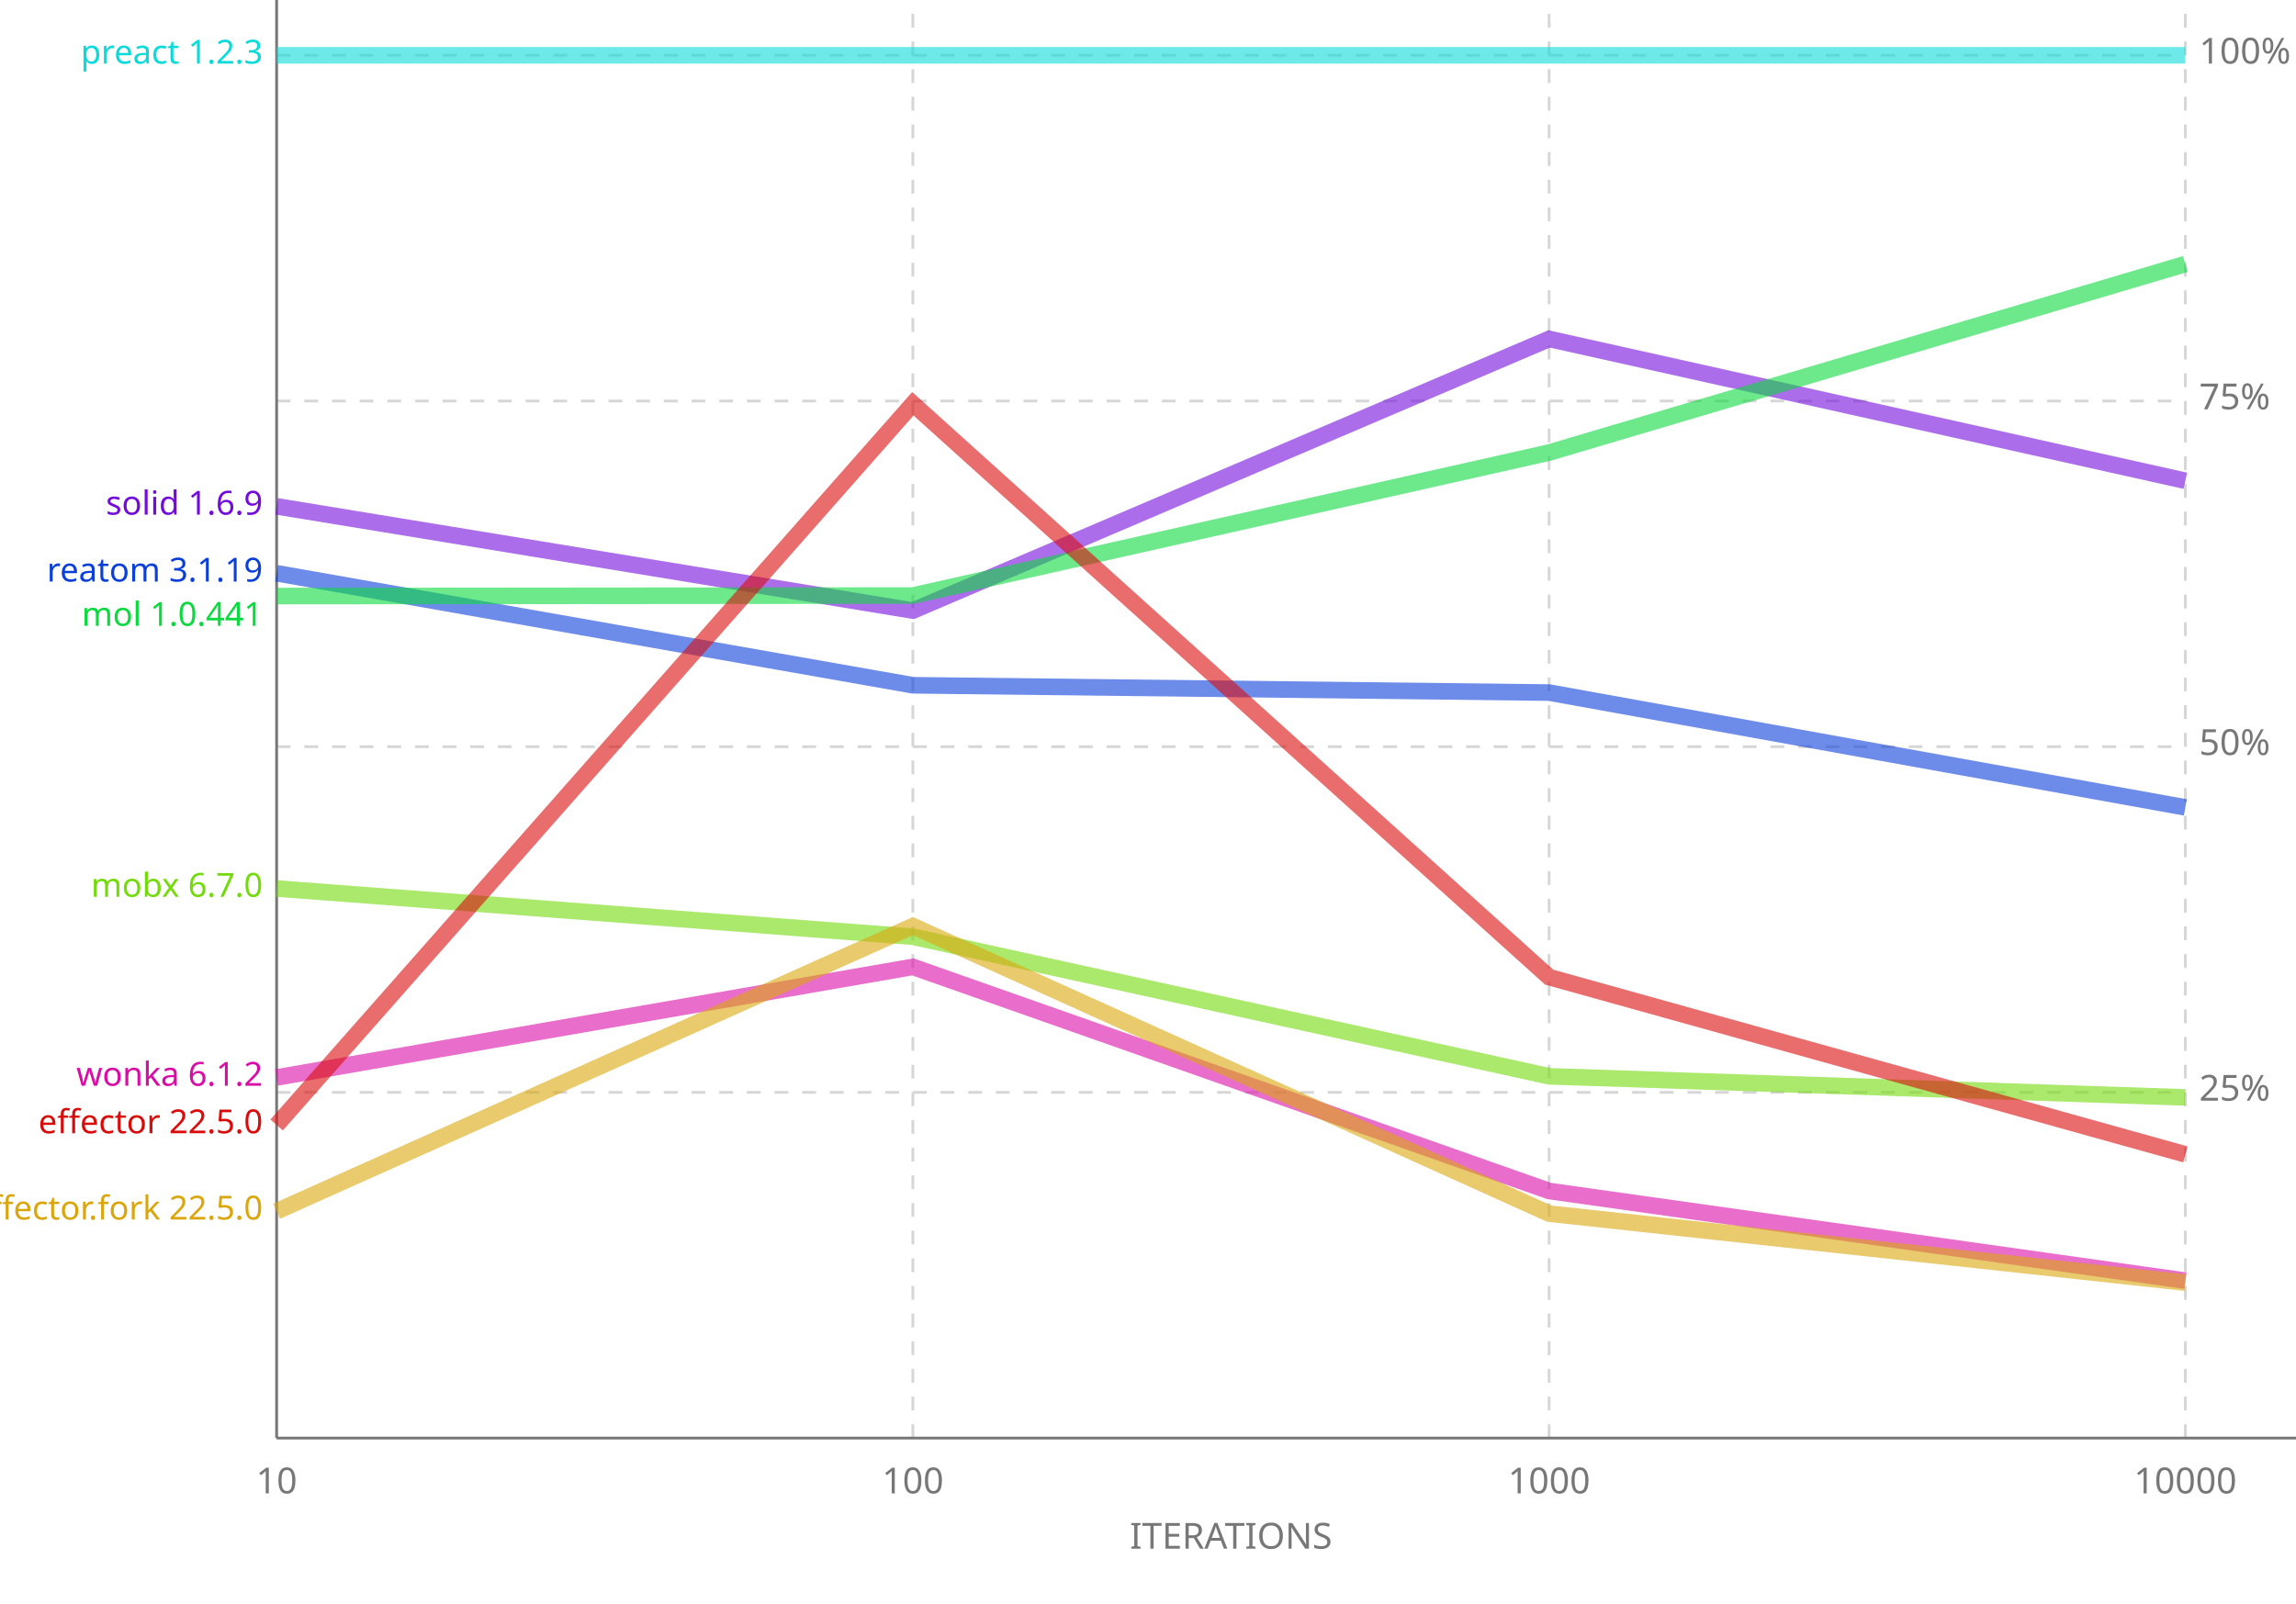
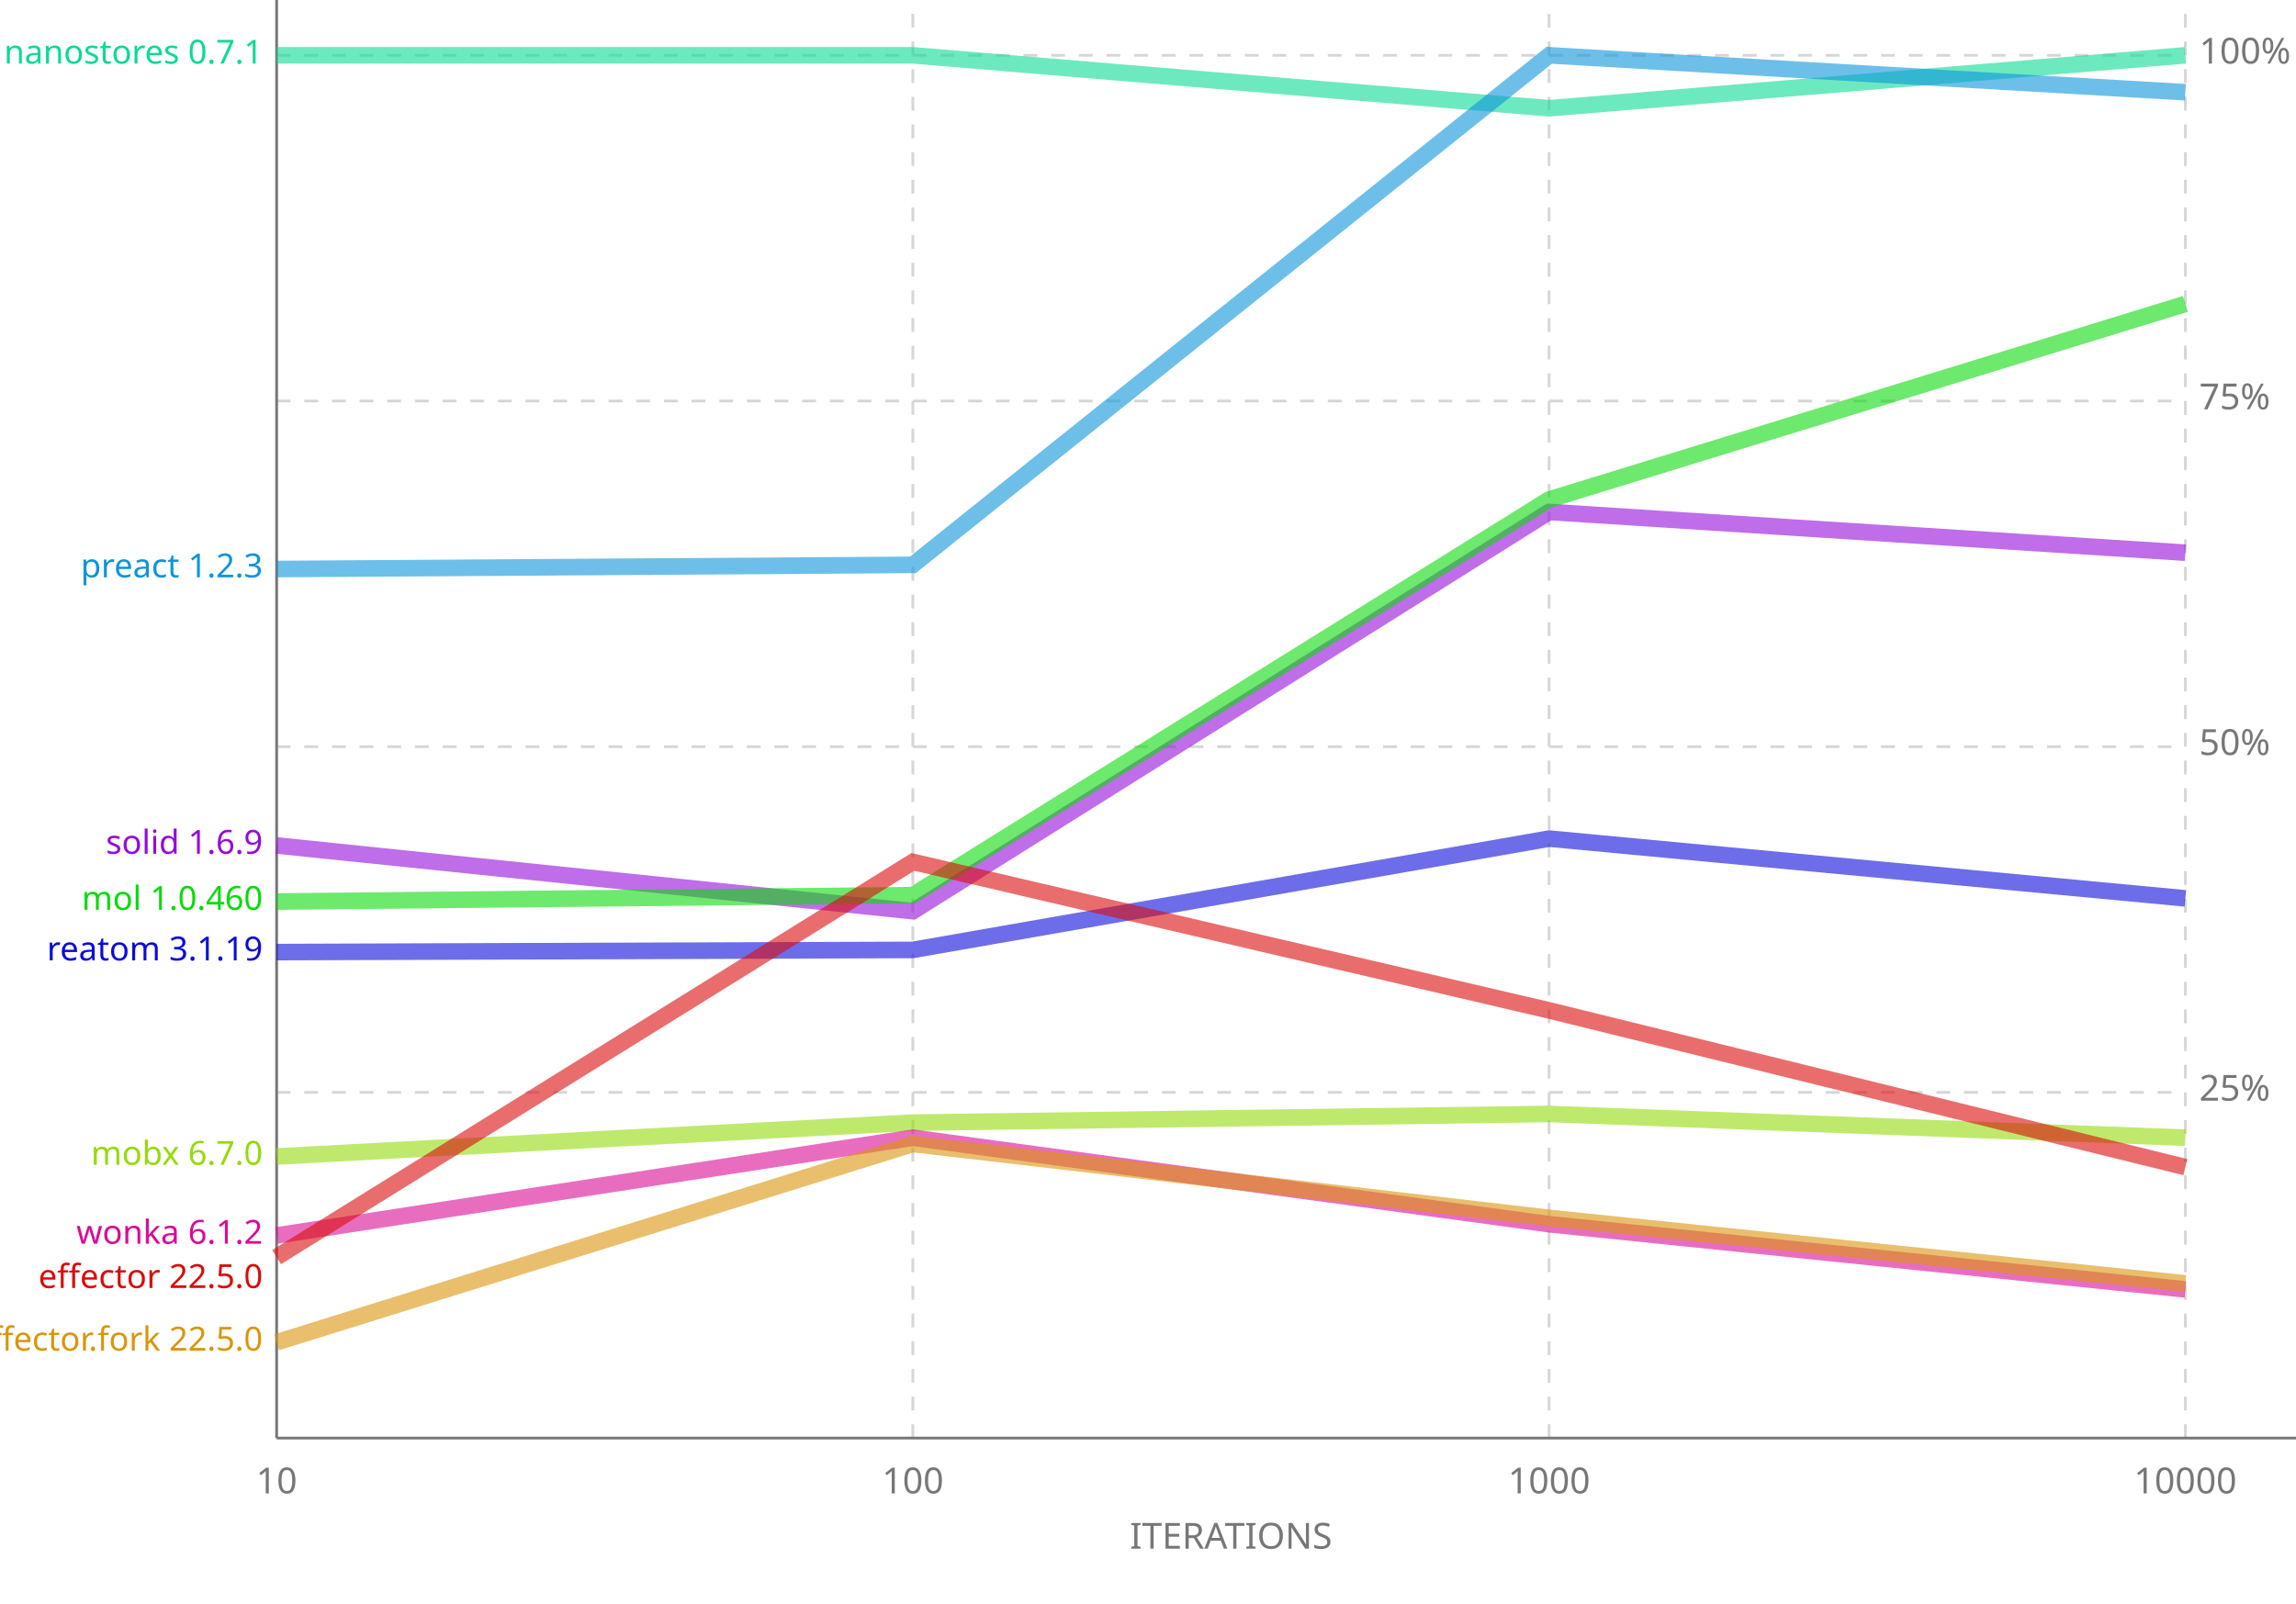
<svg xmlns="http://www.w3.org/2000/svg" id="bench-chart" viewBox="0 0 830 580">
  <style>
    #bench-chart .grid {
      stroke: #777777;
      stroke-width: 1;
    }

    #bench-chart .dashed {
      stroke: #777777;
      opacity: 0.3;
      stroke-width: 1;
      stroke-dasharray: 5, 5;
    }

    #bench-chart .labels {
      fill: #777777;
      font-size: 13px;
      font-family: sans-serif;
    }

    #bench-chart .x-labels {
      text-anchor: middle;
    }

    #bench-chart .y-labels {
      text-anchor: start;
    }

    #bench-chart .lib-label {
      font-size: 12px;
      font-family: sans-serif;
      text-anchor: end;
    }

    #bench-chart .line-med {
      stroke-width: 6;
      opacity: 0.6;
    }
  </style>
  <g class="grid">
    <line x1="100" y1="520" x2="830" y2="520" />
    <line x1="100" y1="520" x2="100" y2="0" />
  </g>
  <g class="dashed">
    <line x1="330" y1="520" x2="330" y2="0" />
    <line x1="560" y1="520" x2="560" y2="0" />
    <line x1="790" y1="520" x2="790" y2="0" />
    <line x1="100" y1="20" x2="790" y2="20" />
    <line x1="100" y1="145" x2="790" y2="145" />
    <line x1="100" y1="270" x2="790" y2="270" />
    <line x1="100" y1="395" x2="790" y2="395" />
  </g>
  <g class="labels x-labels">
    <text x="100" y="540">10</text>
    <text x="330" y="540">100</text>
    <text x="560" y="540">1000</text>
    <text x="790" y="540">10000</text>
    <text x="445" y="560">ITERATIONS</text>
  </g>
  <g class="labels y-labels">
    <text x="795" y="23">100%</text>
    <text x="795" y="148">75%</text>
    <text x="795" y="273">50%</text>
    <text x="795" y="398">25%</text>
  </g>
  <g>
-     <text class="lib-label" x="95" y="23" fill="hsl(180, 90%, 45%)">preact 1.2.3</text>
-     <polyline class="line-med" fill="none" stroke="hsl(180, 90%, 45%)" points="100,20 330,20 560,20 790,20" />
+     <text class="lib-label" x="95" y="23" fill="hsl(160, 90%, 45%)">nanostores 0.7.1</text>
+     <polyline class="line-med" fill="none" stroke="hsl(160, 90%, 45%)" points="100,20 330,20 560,39.149 790,20" />
  </g>
  <g>
-     <text class="lib-label" x="95" y="186.09" fill="hsl(270, 90%, 45%)">solid 1.6.9</text>
-     <polyline class="line-med" fill="none" stroke="hsl(270, 90%, 45%)" points="100,183.09 330,220.783 560,122.553 790,173.848" />
+     <text class="lib-label" x="95" y="208.764" fill="hsl(200, 90%, 45%)">preact 1.2.3</text>
+     <polyline class="line-med" fill="none" stroke="hsl(200, 90%, 45%)" points="100,205.764 330,204.252 560,20 790,33.353" />
  </g>
  <g>
-     <text class="lib-label" x="95" y="210.283" fill="hsl(225, 90%, 45%)">reatom 3.1.19</text>
-     <polyline class="line-med" fill="none" stroke="hsl(225, 90%, 45%)" points="100,207.283 330,247.791 560,250.434 790,291.956" />
+     <text class="lib-label" x="95" y="308.718" fill="hsl(280, 90%, 45%)">solid 1.6.9</text>
+     <polyline class="line-med" fill="none" stroke="hsl(280, 90%, 45%)" points="100,305.718 330,329.484 560,185.117 790,199.851" />
  </g>
  <g>
-     <text class="lib-label" x="95" y="226.283" fill="hsl(135, 90%, 45%)">mol 1.0.441</text>
-     <polyline class="line-med" fill="none" stroke="hsl(135, 90%, 45%)" points="100,215.538 330,215.341 560,163.646 790,95.467" />
+     <text class="lib-label" x="95" y="328.997" fill="hsl(120, 90%, 45%)">mol 1.0.460</text>
+     <polyline class="line-med" fill="none" stroke="hsl(120, 90%, 45%)" points="100,325.997 330,323.681 560,180.626 790,109.892" />
  </g>
  <g>
-     <text class="lib-label" x="95" y="324.283" fill="hsl(90, 90%, 45%)">mobx 6.7.0</text>
-     <polyline class="line-med" fill="none" stroke="hsl(90, 90%, 45%)" points="100,321.283 330,338.711 560,389.19 790,396.823" />
+     <text class="lib-label" x="95" y="347.276" fill="hsl(240, 90%, 45%)">reatom 3.1.19</text>
+     <polyline class="line-med" fill="none" stroke="hsl(240, 90%, 45%)" points="100,344.276 330,343.486 560,303.239 790,324.847" />
  </g>
  <g>
-     <text class="lib-label" x="95" y="392.604" fill="hsl(315, 90%, 45%)">wonka 6.1.2</text>
-     <polyline class="line-med" fill="none" stroke="hsl(315, 90%, 45%)" points="100,389.604 330,349.62 560,430.658 790,463.086" />
+     <text class="lib-label" x="95" y="421.179" fill="hsl(80, 90%, 45%)">mobx 6.7.0</text>
+     <polyline class="line-med" fill="none" stroke="hsl(80, 90%, 45%)" points="100,418.179 330,405.935 560,402.807 790,411.383" />
  </g>
  <g>
-     <text class="lib-label" x="95" y="409.785" fill="hsl(0, 90%, 45%)">effector 22.5.0</text>
-     <polyline class="line-med" fill="none" stroke="hsl(0, 90%, 45%)" points="100,406.785 330,146 560,353.323 790,417.417" />
+     <text class="lib-label" x="95" y="449.737" fill="hsl(320, 90%, 45%)">wonka 6.1.2</text>
+     <polyline class="line-med" fill="none" stroke="hsl(320, 90%, 45%)" points="100,446.737 330,411.398 560,442.676 790,466.252" />
  </g>
  <g>
-     <text class="lib-label" x="95" y="440.983" fill="hsl(45, 90%, 45%)">effector.fork 22.5.0</text>
-     <polyline class="line-med" fill="none" stroke="hsl(45, 90%, 45%)" points="100,437.983 330,334.877 560,438.845 790,463.797" />
+     <text class="lib-label" x="95" y="465.737" fill="hsl(0, 90%, 45%)">effector 22.5.0</text>
+     <polyline class="line-med" fill="none" stroke="hsl(0, 90%, 45%)" points="100,454.577 330,311.66 560,365.355 790,422.025" />
+   </g>
+   <g>
+     <text class="lib-label" x="95" y="488.365" fill="hsl(40, 90%, 45%)">effector.fork 22.5.0</text>
+     <polyline class="line-med" fill="none" stroke="hsl(40, 90%, 45%)" points="100,485.365 330,413.661 560,440.378 790,464.069" />
  </g>
</svg>
